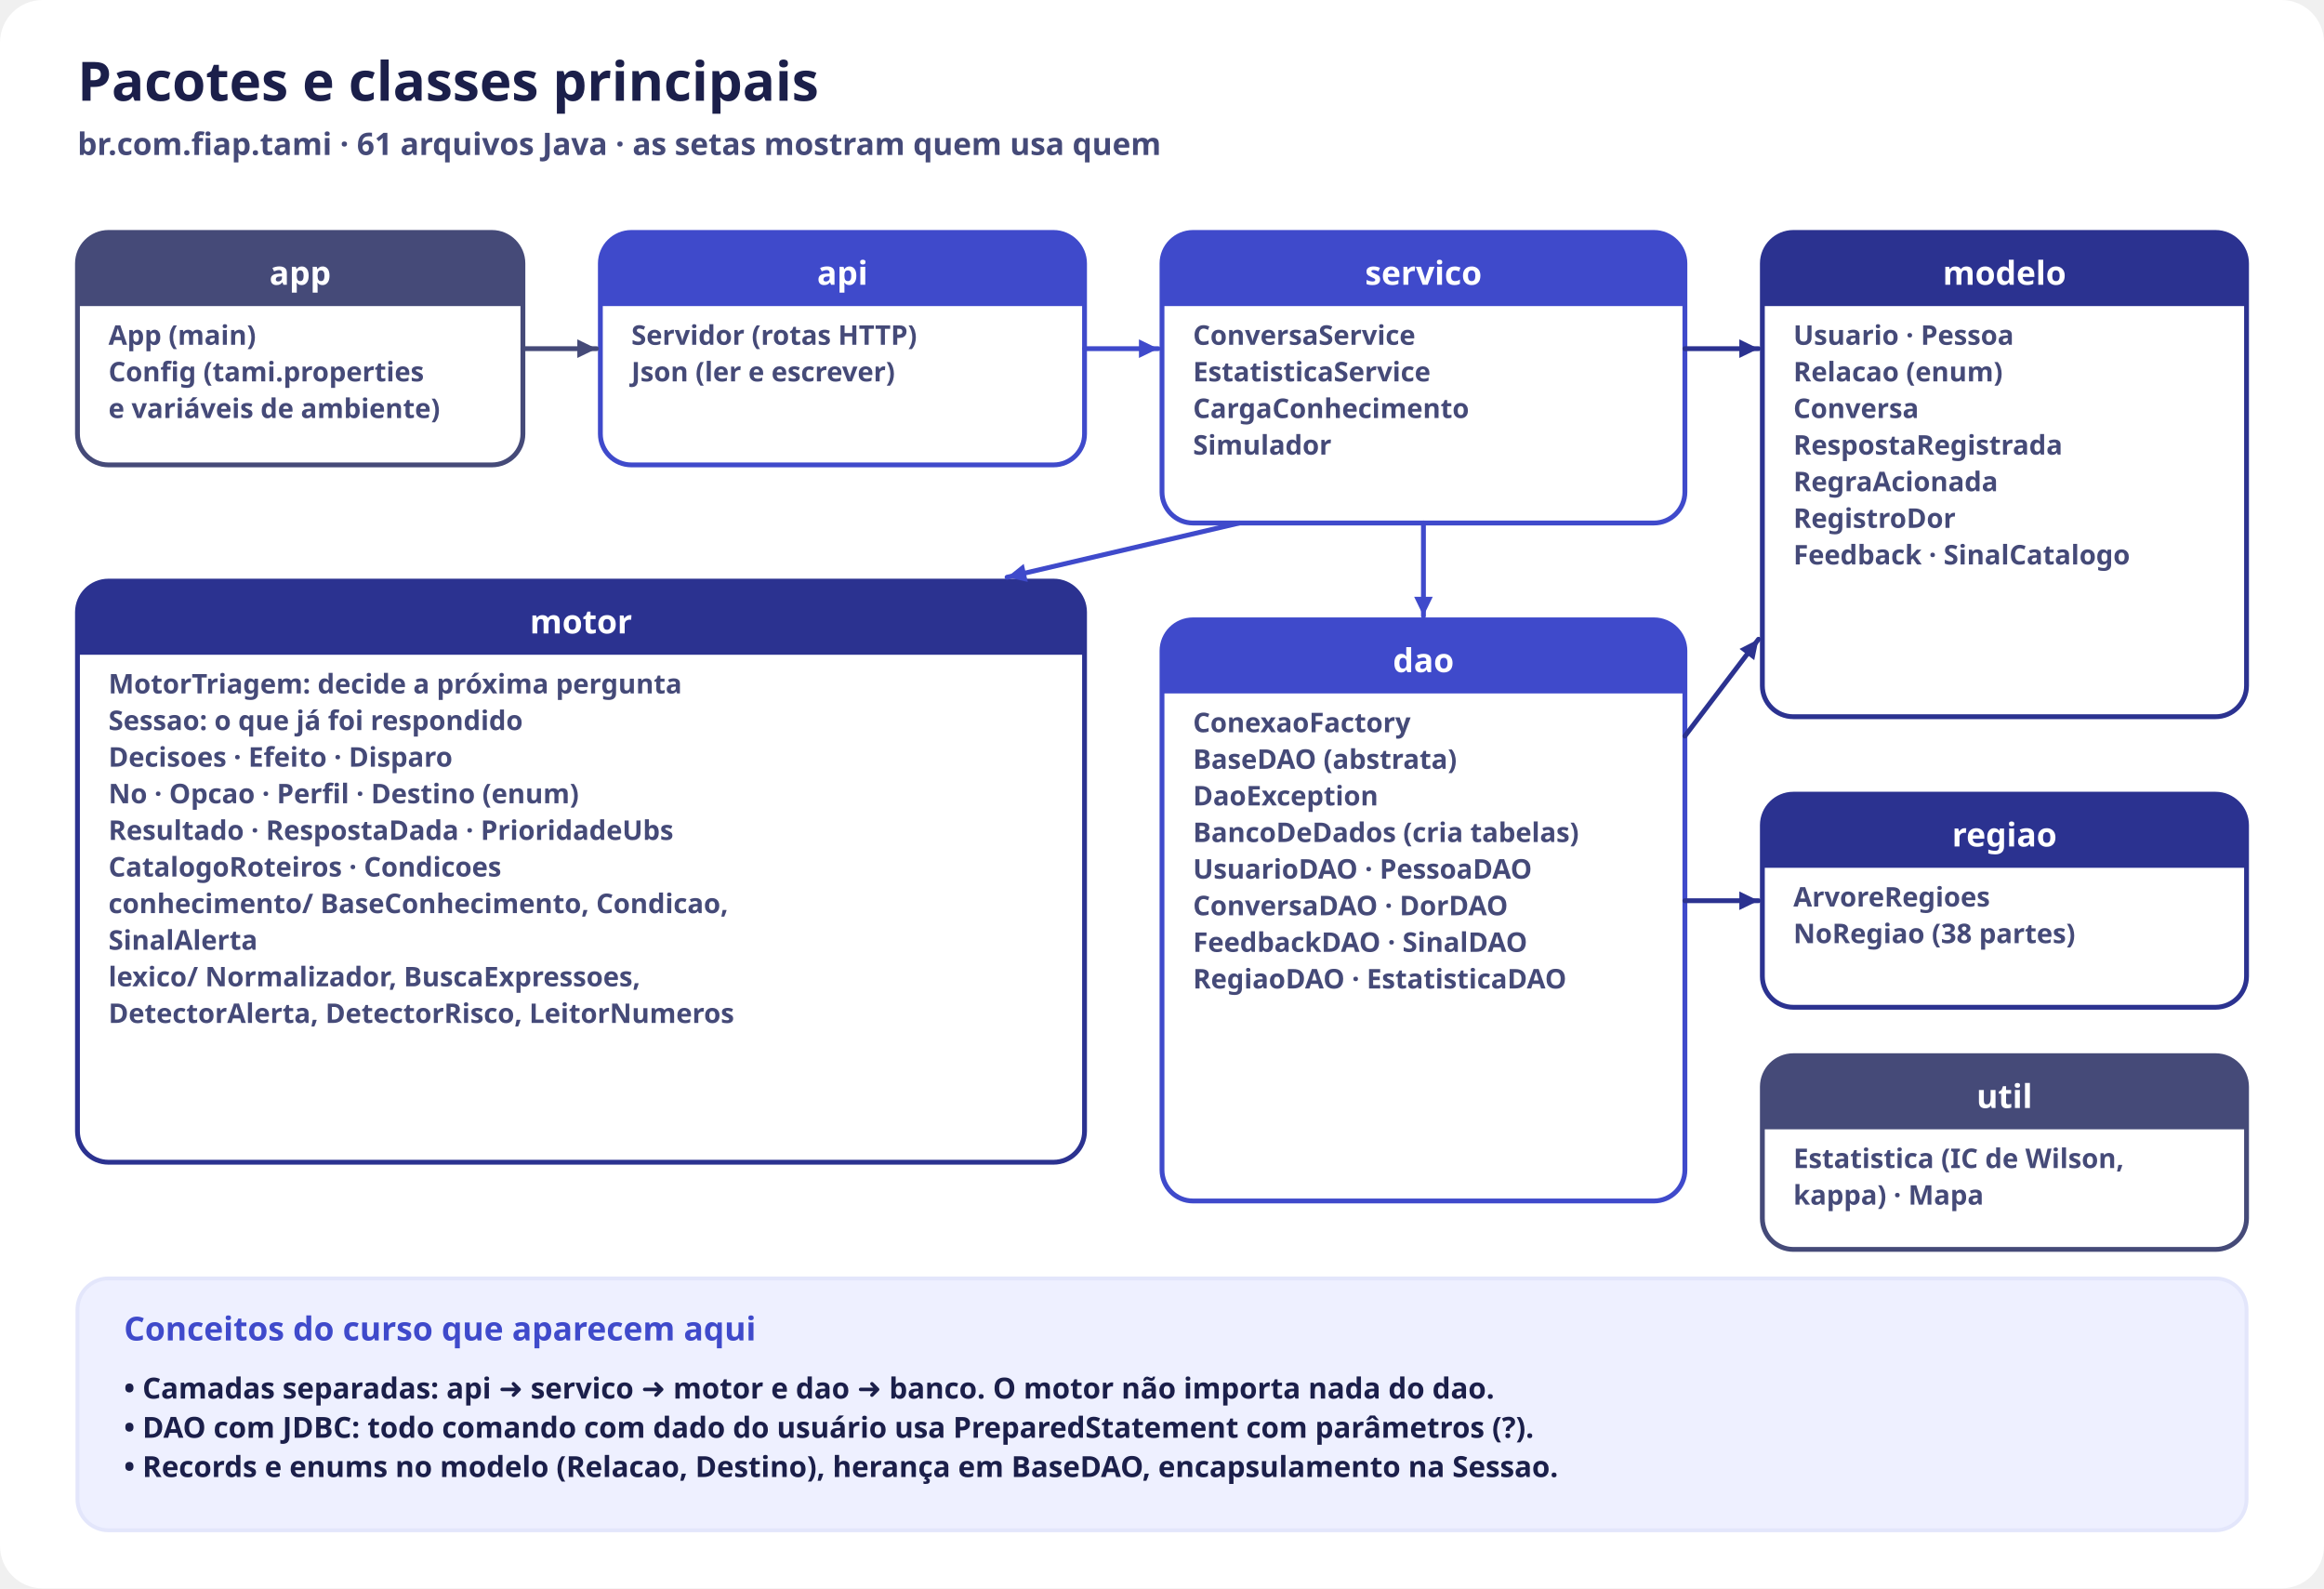
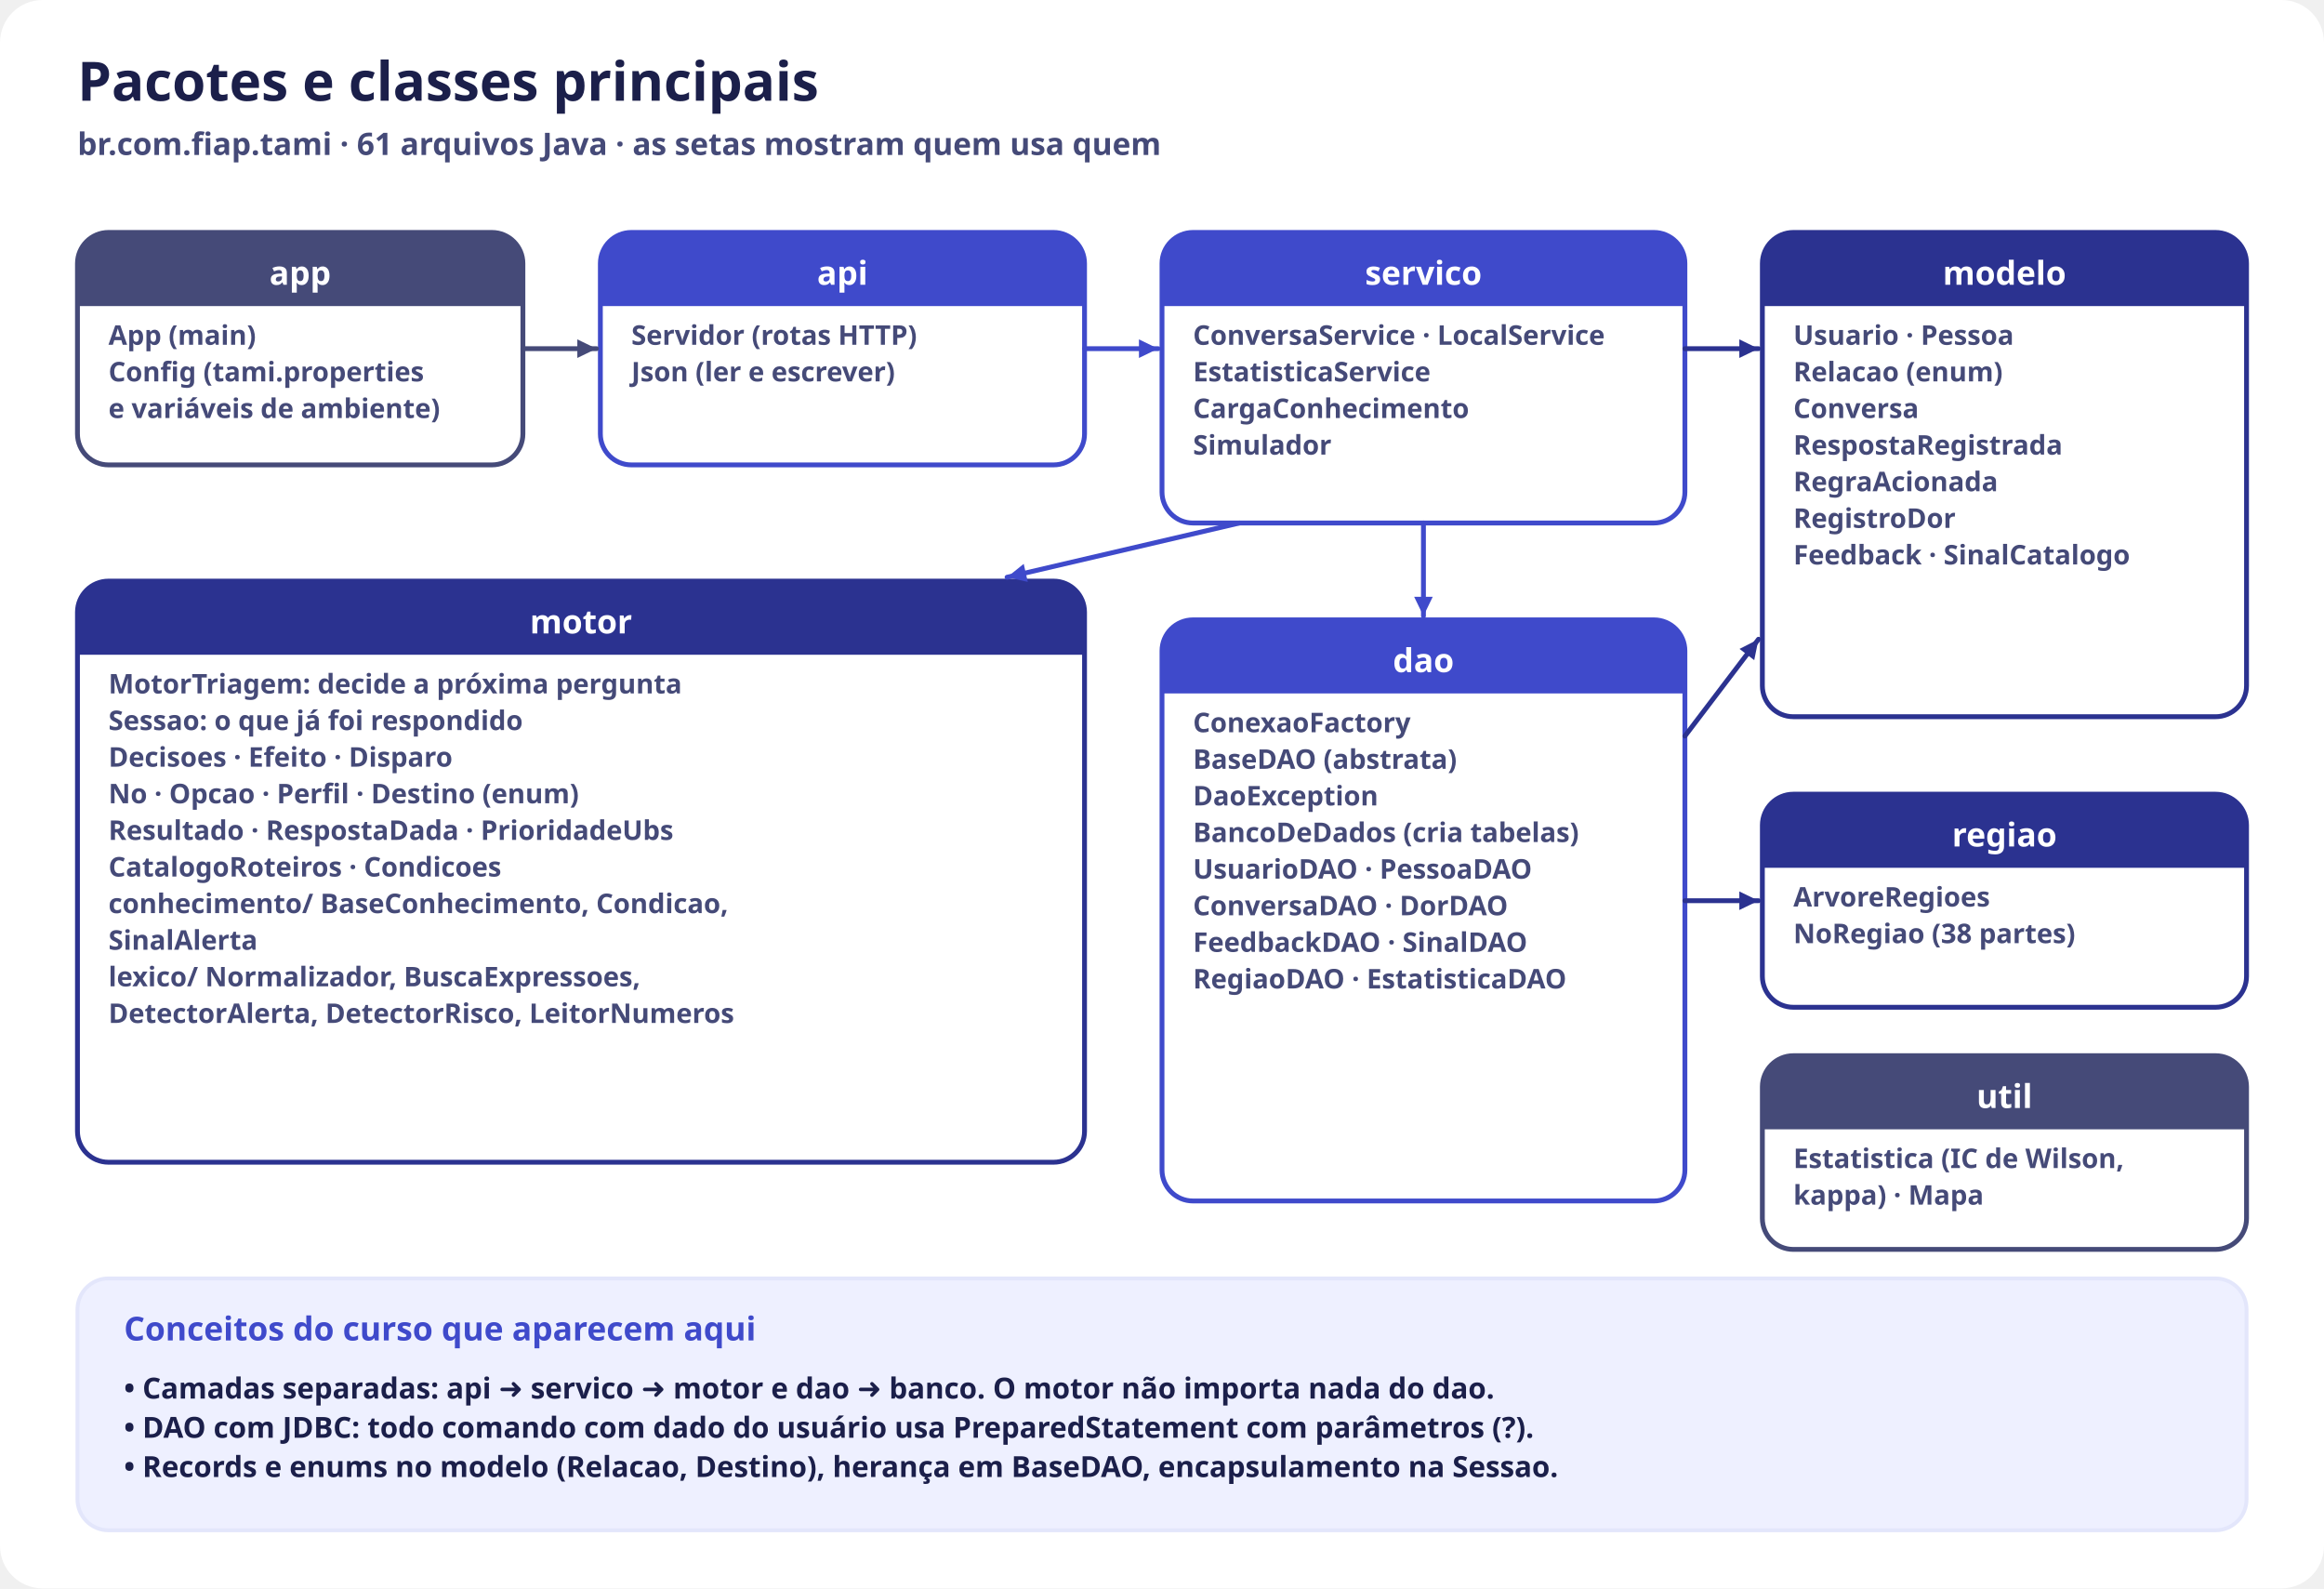
<svg xmlns="http://www.w3.org/2000/svg" width="1200" height="820" viewBox="0 0 1200 820">
  <rect x="0" y="0" width="1200" height="820" rx="22" fill="#FFFFFF" />
  <text x="40" y="52" font-family="Fredoka" font-size="28" font-weight="600" fill="#1B1F4A" text-anchor="start">Pacotes e classes principais</text>
  <text x="40" y="80" font-family="Nunito" font-size="16" font-weight="700" fill="#454A78" text-anchor="start">br.com.fiap.tami · 61 arquivos Java · as setas mostram quem usa quem</text>
  <rect x="40" y="120" width="230" height="120" rx="16" fill="#FFFFFF" stroke="#454A78" stroke-width="2.5" opacity="1" />
  <path d="M40 136 a16 16 0 0 1 16 -16 h198 a16 16 0 0 1 16 16 v22 h-230 z" fill="#454A78" />
  <text x="155.0" y="147" font-family="Fredoka" font-size="17" font-weight="600" fill="#FFFFFF" text-anchor="middle">app</text>
  <text x="56" y="178.0" font-family="Nunito" font-size="14" font-weight="600" fill="#454A78" text-anchor="start">App (main)</text>
  <text x="56" y="196.9" font-family="Nunito" font-size="14" font-weight="600" fill="#454A78" text-anchor="start">Config (tami.properties</text>
  <text x="56" y="215.8" font-family="Nunito" font-size="14" font-weight="600" fill="#454A78" text-anchor="start">  e variáveis de ambiente)</text>
  <rect x="310" y="120" width="250" height="120" rx="16" fill="#FFFFFF" stroke="#3F4ACB" stroke-width="2.5" opacity="1" />
  <path d="M310 136 a16 16 0 0 1 16 -16 h218 a16 16 0 0 1 16 16 v22 h-250 z" fill="#3F4ACB" />
  <text x="435.0" y="147" font-family="Fredoka" font-size="17" font-weight="600" fill="#FFFFFF" text-anchor="middle">api</text>
  <text x="326" y="178.0" font-family="Nunito" font-size="14" font-weight="600" fill="#454A78" text-anchor="start">Servidor (rotas HTTP)</text>
  <text x="326" y="196.9" font-family="Nunito" font-size="14" font-weight="600" fill="#454A78" text-anchor="start">Json (ler e escrever)</text>
  <rect x="600" y="120" width="270" height="150" rx="16" fill="#FFFFFF" stroke="#3F4ACB" stroke-width="2.5" opacity="1" />
  <path d="M600 136 a16 16 0 0 1 16 -16 h238 a16 16 0 0 1 16 16 v22 h-270 z" fill="#3F4ACB" />
  <text x="735.0" y="147" font-family="Fredoka" font-size="17" font-weight="600" fill="#FFFFFF" text-anchor="middle">servico</text>
-   <text x="616" y="178.0" font-family="Nunito" font-size="14" font-weight="600" fill="#454A78" text-anchor="start">ConversaService</text>
+   <text x="616" y="178.0" font-family="Nunito" font-size="14" font-weight="600" fill="#454A78" text-anchor="start">ConversaService · LocalService</text>
  <text x="616" y="196.9" font-family="Nunito" font-size="14" font-weight="600" fill="#454A78" text-anchor="start">EstatisticaService</text>
  <text x="616" y="215.8" font-family="Nunito" font-size="14" font-weight="600" fill="#454A78" text-anchor="start">CargaConhecimento</text>
  <text x="616" y="234.7" font-family="Nunito" font-size="14" font-weight="600" fill="#454A78" text-anchor="start">Simulador</text>
  <rect x="910" y="120" width="250" height="250" rx="16" fill="#FFFFFF" stroke="#2B3290" stroke-width="2.5" opacity="1" />
  <path d="M910 136 a16 16 0 0 1 16 -16 h218 a16 16 0 0 1 16 16 v22 h-250 z" fill="#2B3290" />
  <text x="1035.0" y="147" font-family="Fredoka" font-size="17" font-weight="600" fill="#FFFFFF" text-anchor="middle">modelo</text>
  <text x="926" y="178.0" font-family="Nunito" font-size="14" font-weight="600" fill="#454A78" text-anchor="start">Usuario · Pessoa</text>
  <text x="926" y="196.9" font-family="Nunito" font-size="14" font-weight="600" fill="#454A78" text-anchor="start">Relacao (enum)</text>
  <text x="926" y="215.8" font-family="Nunito" font-size="14" font-weight="600" fill="#454A78" text-anchor="start">Conversa</text>
  <text x="926" y="234.7" font-family="Nunito" font-size="14" font-weight="600" fill="#454A78" text-anchor="start">RespostaRegistrada</text>
  <text x="926" y="253.6" font-family="Nunito" font-size="14" font-weight="600" fill="#454A78" text-anchor="start">RegraAcionada</text>
  <text x="926" y="272.5" font-family="Nunito" font-size="14" font-weight="600" fill="#454A78" text-anchor="start">RegistroDor</text>
  <text x="926" y="291.4" font-family="Nunito" font-size="14" font-weight="600" fill="#454A78" text-anchor="start">Feedback · SinalCatalogo</text>
  <rect x="40" y="300" width="520" height="300" rx="16" fill="#FFFFFF" stroke="#2B3290" stroke-width="2.5" opacity="1" />
  <path d="M40 316 a16 16 0 0 1 16 -16 h488 a16 16 0 0 1 16 16 v22 h-520 z" fill="#2B3290" />
  <text x="300.0" y="327" font-family="Fredoka" font-size="17" font-weight="600" fill="#FFFFFF" text-anchor="middle">motor</text>
  <text x="56" y="358.0" font-family="Nunito" font-size="14" font-weight="600" fill="#454A78" text-anchor="start">MotorTriagem: decide a próxima pergunta</text>
  <text x="56" y="376.9" font-family="Nunito" font-size="14" font-weight="600" fill="#454A78" text-anchor="start">Sessao: o que já foi respondido</text>
  <text x="56" y="395.8" font-family="Nunito" font-size="14" font-weight="600" fill="#454A78" text-anchor="start">Decisoes · Efeito · Disparo</text>
  <text x="56" y="414.7" font-family="Nunito" font-size="14" font-weight="600" fill="#454A78" text-anchor="start">No · Opcao · Perfil · Destino (enum)</text>
  <text x="56" y="433.6" font-family="Nunito" font-size="14" font-weight="600" fill="#454A78" text-anchor="start">Resultado · RespostaDada · PrioridadeUbs</text>
  <text x="56" y="452.5" font-family="Nunito" font-size="14" font-weight="600" fill="#454A78" text-anchor="start">CatalogoRoteiros · Condicoes</text>
  <text x="56" y="471.4" font-family="Nunito" font-size="14" font-weight="600" fill="#454A78" text-anchor="start">conhecimento/ BaseConhecimento, Condicao,</text>
  <text x="56" y="490.3" font-family="Nunito" font-size="14" font-weight="600" fill="#454A78" text-anchor="start">   SinalAlerta</text>
  <text x="56" y="509.2" font-family="Nunito" font-size="14" font-weight="600" fill="#454A78" text-anchor="start">lexico/ Normalizador, BuscaExpressoes,</text>
  <text x="56" y="528.1" font-family="Nunito" font-size="14" font-weight="600" fill="#454A78" text-anchor="start">   DetectorAlerta, DetectorRisco, LeitorNumeros</text>
  <rect x="600" y="320" width="270" height="300" rx="16" fill="#FFFFFF" stroke="#3F4ACB" stroke-width="2.5" opacity="1" />
  <path d="M600 336 a16 16 0 0 1 16 -16 h238 a16 16 0 0 1 16 16 v22 h-270 z" fill="#3F4ACB" />
  <text x="735.0" y="347" font-family="Fredoka" font-size="17" font-weight="600" fill="#FFFFFF" text-anchor="middle">dao</text>
  <text x="616" y="378.0" font-family="Nunito" font-size="14" font-weight="600" fill="#454A78" text-anchor="start">ConexaoFactory</text>
  <text x="616" y="396.9" font-family="Nunito" font-size="14" font-weight="600" fill="#454A78" text-anchor="start">BaseDAO (abstrata)</text>
  <text x="616" y="415.8" font-family="Nunito" font-size="14" font-weight="600" fill="#454A78" text-anchor="start">DaoException</text>
  <text x="616" y="434.7" font-family="Nunito" font-size="14" font-weight="600" fill="#454A78" text-anchor="start">BancoDeDados (cria tabelas)</text>
  <text x="616" y="453.6" font-family="Nunito" font-size="14" font-weight="600" fill="#454A78" text-anchor="start">UsuarioDAO · PessoaDAO</text>
  <text x="616" y="472.5" font-family="Nunito" font-size="14" font-weight="600" fill="#454A78" text-anchor="start">ConversaDAO · DorDAO</text>
  <text x="616" y="491.4" font-family="Nunito" font-size="14" font-weight="600" fill="#454A78" text-anchor="start">FeedbackDAO · SinalDAO</text>
  <text x="616" y="510.3" font-family="Nunito" font-size="14" font-weight="600" fill="#454A78" text-anchor="start">RegiaoDAO · EstatisticaDAO</text>
  <rect x="910" y="410" width="250" height="110" rx="16" fill="#FFFFFF" stroke="#2B3290" stroke-width="2.5" opacity="1" />
  <path d="M910 426 a16 16 0 0 1 16 -16 h218 a16 16 0 0 1 16 16 v22 h-250 z" fill="#2B3290" />
  <text x="1035.0" y="437" font-family="Fredoka" font-size="17" font-weight="600" fill="#FFFFFF" text-anchor="middle">regiao</text>
  <text x="926" y="468.0" font-family="Nunito" font-size="14" font-weight="600" fill="#454A78" text-anchor="start">ArvoreRegioes</text>
  <text x="926" y="486.9" font-family="Nunito" font-size="14" font-weight="600" fill="#454A78" text-anchor="start">NoRegiao (38 partes)</text>
  <rect x="910" y="545" width="250" height="100" rx="16" fill="#FFFFFF" stroke="#454A78" stroke-width="2.5" opacity="1" />
  <path d="M910 561 a16 16 0 0 1 16 -16 h218 a16 16 0 0 1 16 16 v22 h-250 z" fill="#454A78" />
  <text x="1035.0" y="572" font-family="Fredoka" font-size="17" font-weight="600" fill="#FFFFFF" text-anchor="middle">util</text>
  <text x="926" y="603.0" font-family="Nunito" font-size="14" font-weight="600" fill="#454A78" text-anchor="start">Estatistica (IC de Wilson,</text>
  <text x="926" y="621.9" font-family="Nunito" font-size="14" font-weight="600" fill="#454A78" text-anchor="start">  kappa) · Mapa</text>
  <path d="M270 180 L308 180" fill="none" stroke="#454A78" stroke-width="2.5" stroke-linecap="round" />
  <path d="M308 180 L298.1 184.8 L298.1 175.2 z" fill="#454A78" />
  <path d="M560 180 L598 180" fill="none" stroke="#3F4ACB" stroke-width="2.5" stroke-linecap="round" />
  <path d="M598 180 L588.1 184.8 L588.1 175.2 z" fill="#3F4ACB" />
  <path d="M735 270 L735 318" fill="none" stroke="#3F4ACB" stroke-width="2.5" stroke-linecap="round" />
  <path d="M735 318 L730.2 308.1 L739.8 308.1 z" fill="#3F4ACB" />
  <path d="M640 270 L520 298" fill="none" stroke="#3F4ACB" stroke-width="2.5" stroke-linecap="round" />
  <path d="M520 298 L528.6 291.1 L530.7 300.4 z" fill="#3F4ACB" />
  <path d="M870 180 L908 180" fill="none" stroke="#2B3290" stroke-width="2.5" stroke-linecap="round" />
  <path d="M908 180 L898.1 184.8 L898.1 175.2 z" fill="#2B3290" />
  <path d="M870 465 L908 465" fill="none" stroke="#2B3290" stroke-width="2.5" stroke-linecap="round" />
  <path d="M908 465 L898.1 469.8 L898.1 460.2 z" fill="#2B3290" />
  <path d="M870 380 L908 330" fill="none" stroke="#2B3290" stroke-width="2.5" stroke-linecap="round" />
  <path d="M908 330 L905.8 340.8 L898.2 335.0 z" fill="#2B3290" />
  <rect x="40" y="660" width="1120" height="130" rx="16" fill="#EEF0FF" stroke="#E3E6FB" stroke-width="2" opacity="1" />
  <text x="64" y="692" font-family="Fredoka" font-size="17" font-weight="600" fill="#3F4ACB" text-anchor="start">Conceitos do curso que aparecem aqui</text>
  <text x="64" y="722.0" font-family="Nunito" font-size="15" font-weight="600" fill="#1B1F4A" text-anchor="start">• Camadas separadas: api ➜ servico ➜ motor e dao ➜ banco. O motor não importa nada do dao.</text>
  <text x="64" y="742.25" font-family="Nunito" font-size="15" font-weight="600" fill="#1B1F4A" text-anchor="start">• DAO com JDBC: todo comando com dado do usuário usa PreparedStatement com parâmetros (?).</text>
  <text x="64" y="762.5" font-family="Nunito" font-size="15" font-weight="600" fill="#1B1F4A" text-anchor="start">• Records e enums no modelo (Relacao, Destino), herança em BaseDAO, encapsulamento na Sessao.</text>
</svg>
